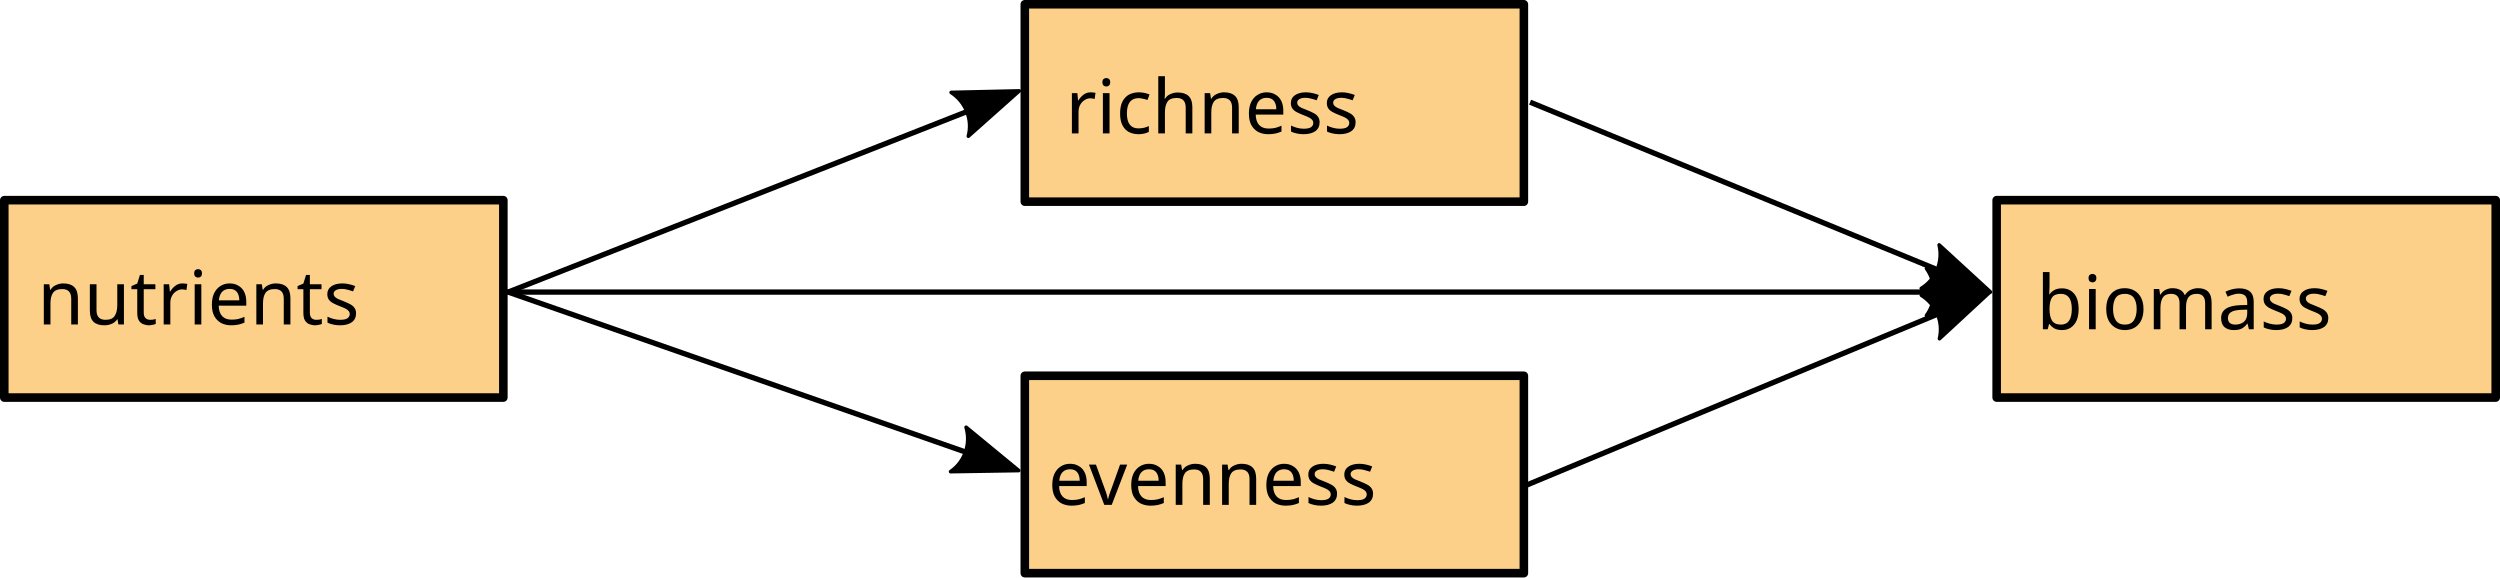
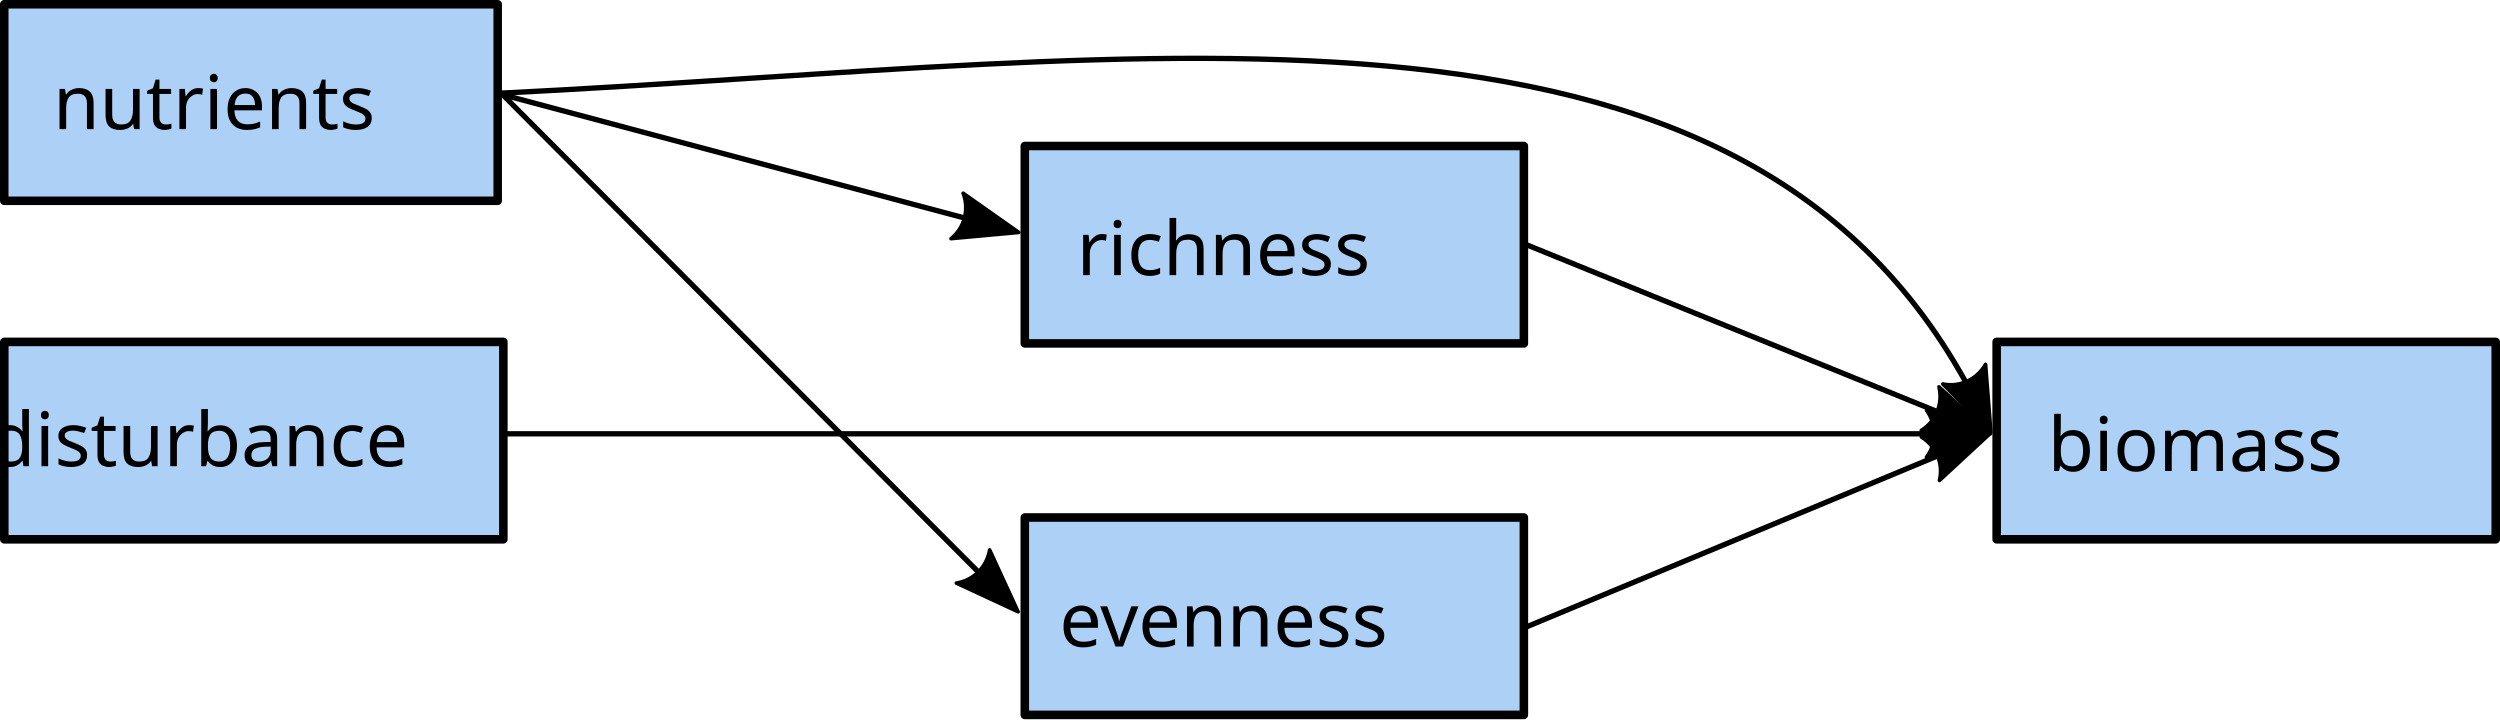
- <svg xmlns="http://www.w3.org/2000/svg" xmlns:xlink="http://www.w3.org/1999/xlink" width="235.031mm" height="54.288mm" viewBox="0 0 235.031 54.288" version="1.1" id="svg1051">
+ <svg xmlns="http://www.w3.org/2000/svg" xmlns:xlink="http://www.w3.org/1999/xlink" width="235.031mm" height="67.612mm" viewBox="0 0 235.031 67.612" version="1.1" id="svg1051">
  <defs id="defs1045">
    <marker orient="auto" refY="0" refX="0" id="marker7136" style="overflow:visible">
      <path id="path7134" style="fill:#000000;fill-opacity:1;fill-rule:evenodd;stroke:#000000;stroke-width:0.625;stroke-linejoin:round;stroke-opacity:1" d="M 8.719,4.034 -2.207,0.016 8.719,-4.002 c -1.745,2.372 -1.735,5.617 -6e-7,8.035 z" transform="matrix(-1.1,0,0,-1.1,-1.1,0)" />
    </marker>
    <marker style="overflow:visible" id="marker6374" refX="0" refY="0" orient="auto">
      <path transform="matrix(-1.1,0,0,-1.1,-1.1,0)" d="M 8.719,4.034 -2.207,0.016 8.719,-4.002 c -1.745,2.372 -1.735,5.617 -6e-7,8.035 z" style="fill:#000000;fill-opacity:1;fill-rule:evenodd;stroke:#000000;stroke-width:0.625;stroke-linejoin:round;stroke-opacity:1" id="path6372" />
    </marker>
    <marker orient="auto" refY="0" refX="0" id="marker13494" style="overflow:visible">
      <path id="path13492" style="fill:#000000;fill-opacity:1;fill-rule:evenodd;stroke:#000000;stroke-width:0.625;stroke-linejoin:round;stroke-opacity:1" d="M 8.719,4.034 -2.207,0.016 8.719,-4.002 c -1.745,2.372 -1.735,5.617 -6e-7,8.035 z" transform="matrix(-1.1,0,0,-1.1,-1.1,0)" />
-     </marker>
-     <marker style="overflow:visible" id="marker12636" refX="0" refY="0" orient="auto">
-       <path transform="matrix(-1.1,0,0,-1.1,-1.1,0)" d="M 8.719,4.034 -2.207,0.016 8.719,-4.002 c -1.745,2.372 -1.735,5.617 -6e-7,8.035 z" style="fill:#000000;fill-opacity:1;fill-rule:evenodd;stroke:#000000;stroke-width:0.625;stroke-linejoin:round;stroke-opacity:1" id="path12634" />
    </marker>
    <marker orient="auto" refY="0" refX="0" id="marker10895" style="overflow:visible">
      <path id="path10893" style="fill:#000000;fill-opacity:1;fill-rule:evenodd;stroke:#000000;stroke-width:0.625;stroke-linejoin:round;stroke-opacity:1" d="M 8.719,4.034 -2.207,0.016 8.719,-4.002 c -1.745,2.372 -1.735,5.617 -6e-7,8.035 z" transform="matrix(-1.1,0,0,-1.1,-1.1,0)" />
    </marker>
    <marker orient="auto" refY="0" refX="0" id="marker9641" style="overflow:visible">
      <path id="path9639" style="fill:#000000;fill-opacity:1;fill-rule:evenodd;stroke:#000000;stroke-width:0.625;stroke-linejoin:round;stroke-opacity:1" d="M 8.719,4.034 -2.207,0.016 8.719,-4.002 c -1.745,2.372 -1.735,5.617 -6e-7,8.035 z" transform="matrix(-1.1,0,0,-1.1,-1.1,0)" />
    </marker>
    <marker style="overflow:visible" id="marker7337" refX="0" refY="0" orient="auto">
      <path transform="matrix(-1.1,0,0,-1.1,-1.1,0)" d="M 8.719,4.034 -2.207,0.016 8.719,-4.002 c -1.745,2.372 -1.735,5.617 -6e-7,8.035 z" style="fill:#000000;fill-opacity:1;fill-rule:evenodd;stroke:#000000;stroke-width:0.625;stroke-linejoin:round;stroke-opacity:1" id="path7335" />
    </marker>
    <marker orient="auto" refY="0" refX="0" id="marker5663" style="overflow:visible">
      <path id="path5661" style="fill:#000000;fill-opacity:1;fill-rule:evenodd;stroke:#000000;stroke-width:0.625;stroke-linejoin:round;stroke-opacity:1" d="M 8.719,4.034 -2.207,0.016 8.719,-4.002 c -1.745,2.372 -1.735,5.617 -6e-7,8.035 z" transform="matrix(-1.1,0,0,-1.1,-1.1,0)" />
    </marker>
+     <marker style="overflow:visible" id="marker4379" refX="0" refY="0" orient="auto">
+       <path transform="matrix(-1.1,0,0,-1.1,-1.1,0)" d="M 8.719,4.034 -2.207,0.016 8.719,-4.002 c -1.745,2.372 -1.735,5.617 -6e-7,8.035 z" style="fill:#000000;fill-opacity:1;fill-rule:evenodd;stroke:#000000;stroke-width:0.625;stroke-linejoin:round;stroke-opacity:1" id="path4377" />
+     </marker>
    <marker orient="auto" refY="0" refX="0" id="marker3922" style="overflow:visible">
      <path id="path3920" style="fill:#000000;fill-opacity:1;fill-rule:evenodd;stroke:#000000;stroke-width:0.625;stroke-linejoin:round;stroke-opacity:1" d="M 8.719,4.034 -2.207,0.016 8.719,-4.002 c -1.745,2.372 -1.735,5.617 -6e-7,8.035 z" transform="matrix(-1.1,0,0,-1.1,-1.1,0)" />
    </marker>
    <marker style="overflow:visible" id="marker3418" refX="0" refY="0" orient="auto">
      <path transform="matrix(-1.1,0,0,-1.1,-1.1,0)" d="M 8.719,4.034 -2.207,0.016 8.719,-4.002 c -1.745,2.372 -1.735,5.617 -6e-7,8.035 z" style="fill:#000000;fill-opacity:1;fill-rule:evenodd;stroke:#000000;stroke-width:0.625;stroke-linejoin:round;stroke-opacity:1" id="path3416" />
    </marker>
-     <marker orient="auto" refY="0" refX="0" id="marker2932" style="overflow:visible">
-       <path id="path2930" style="fill:#000000;fill-opacity:1;fill-rule:evenodd;stroke:#000000;stroke-width:0.625;stroke-linejoin:round;stroke-opacity:1" d="M 8.719,4.034 -2.207,0.016 8.719,-4.002 c -1.745,2.372 -1.735,5.617 -6e-7,8.035 z" transform="matrix(-1.1,0,0,-1.1,-1.1,0)" />
+     <marker orient="auto" refY="0" refX="0" id="Arrow2Lend" style="overflow:visible">
+       <path id="path2173" style="fill:#000000;fill-opacity:1;fill-rule:evenodd;stroke:#000000;stroke-width:0.625;stroke-linejoin:round;stroke-opacity:1" d="M 8.719,4.034 -2.207,0.016 8.719,-4.002 c -1.745,2.372 -1.735,5.617 -6e-7,8.035 z" transform="matrix(-1.1,0,0,-1.1,-1.1,0)" />
    </marker>
    <marker orient="auto" refY="0" refX="0" id="marker2166" style="overflow:visible">
      <path id="path2164" style="fill:#000000;fill-opacity:1;fill-rule:evenodd;stroke:#000000;stroke-width:0.625;stroke-linejoin:round;stroke-opacity:1" d="M 8.719,4.034 -2.207,0.016 8.719,-4.002 c -1.745,2.372 -1.735,5.617 -6e-7,8.035 z" transform="matrix(-1.1,0,0,-1.1,-1.1,0)" />
    </marker>
    <marker orient="auto" refY="0" refX="0" id="marker2986" style="overflow:visible">
      <path id="path2984" style="fill:#000000;fill-opacity:1;fill-rule:evenodd;stroke:#000000;stroke-width:0.625;stroke-linejoin:round;stroke-opacity:1" d="M 8.719,4.034 -2.207,0.016 8.719,-4.002 c -1.745,2.372 -1.735,5.617 -6e-7,8.035 z" transform="matrix(-1.1,0,0,-1.1,-1.1,0)" />
    </marker>
    <marker style="overflow:visible" id="marker3700" refX="0" refY="0" orient="auto">
      <path transform="matrix(-1.1,0,0,-1.1,-1.1,0)" d="M 8.719,4.034 -2.207,0.016 8.719,-4.002 c -1.745,2.372 -1.735,5.617 -6e-7,8.035 z" style="fill:#000000;fill-opacity:1;fill-rule:evenodd;stroke:#000000;stroke-width:0.625;stroke-linejoin:round;stroke-opacity:1" id="path3698" />
    </marker>
    <marker orient="auto" refY="0" refX="0" id="marker2166-4" style="overflow:visible">
      <path id="path2164-9" style="fill:#000000;fill-opacity:1;fill-rule:evenodd;stroke:#000000;stroke-width:0.625;stroke-linejoin:round;stroke-opacity:1" d="M 8.719,4.034 -2.207,0.016 8.719,-4.002 c -1.745,2.372 -1.735,5.617 -6e-7,8.035 z" transform="matrix(-1.1,0,0,-1.1,-1.1,0)" />
    </marker>
    <marker orient="auto" refY="0" refX="0" id="marker2986-9" style="overflow:visible">
      <path id="path2984-3" style="fill:#000000;fill-opacity:1;fill-rule:evenodd;stroke:#000000;stroke-width:0.625;stroke-linejoin:round;stroke-opacity:1" d="M 8.719,4.034 -2.207,0.016 8.719,-4.002 c -1.745,2.372 -1.735,5.617 -6e-7,8.035 z" transform="matrix(-1.1,0,0,-1.1,-1.1,0)" />
    </marker>
    <marker style="overflow:visible" id="marker3700-6" refX="0" refY="0" orient="auto">
      <path transform="matrix(-1.1,0,0,-1.1,-1.1,0)" d="M 8.719,4.034 -2.207,0.016 8.719,-4.002 c -1.745,2.372 -1.735,5.617 -6e-7,8.035 z" style="fill:#000000;fill-opacity:1;fill-rule:evenodd;stroke:#000000;stroke-width:0.625;stroke-linejoin:round;stroke-opacity:1" id="path3698-0" />
    </marker>
  </defs>
-   <g id="layer1" transform="translate(-171.7132,-207.9026)">
-     <rect style="fill:#fcd088;fill-opacity:1;stroke:#000000;stroke-width:0.805;stroke-linecap:round;stroke-linejoin:round;stroke-miterlimit:10;stroke-dasharray:none;stroke-dashoffset:0;stroke-opacity:1;paint-order:normal" id="rect2098" width="46.918" height="18.558" x="359.424" y="226.721" />
-     <rect style="fill:#fcd088;fill-opacity:1;stroke:#000000;stroke-width:0.805;stroke-linecap:round;stroke-linejoin:round;stroke-miterlimit:10;stroke-dasharray:none;stroke-dashoffset:0;stroke-opacity:1;paint-order:normal" id="rect821" width="46.918" height="18.558" x="172.116" y="226.722" />
+   <g id="layer1" transform="translate(-171.7132,-194.5784)">
+     <rect style="fill:#add1f6;fill-opacity:1;stroke:#000000;stroke-width:0.805;stroke-linecap:round;stroke-linejoin:round;stroke-miterlimit:10;stroke-dasharray:none;stroke-dashoffset:0;stroke-opacity:1;paint-order:normal" id="rect2098" width="46.918" height="18.558" x="359.424" y="226.721" />
+     <rect style="fill:#add1f6;fill-opacity:1;stroke:#000000;stroke-width:0.805;stroke-linecap:round;stroke-linejoin:round;stroke-miterlimit:10;stroke-dasharray:none;stroke-dashoffset:0;stroke-opacity:1;paint-order:normal" id="rect821" width="46.918" height="18.558" x="172.116" y="226.722" />
+     <rect y="194.978" x="172.113" height="18.477" width="46.39" id="rect2934" style="fill:#add1f6;fill-opacity:1;stroke:#000000;stroke-width:0.799;stroke-linecap:round;stroke-linejoin:round;stroke-miterlimit:10;stroke-dasharray:none;stroke-dashoffset:0;stroke-opacity:1;paint-order:normal" />
    <flowRoot transform="matrix(3.779528,0,0,3.779528,-11.80915,9.646343)" xml:space="preserve" style="font-style:normal;font-variant:normal;font-weight:normal;font-stretch:normal;font-size:7.056px;line-height:1.25;font-family:sans-serif;-inkscape-font-specification:'sans-serif, Normal';font-variant-ligatures:normal;font-variant-caps:normal;font-variant-numeric:normal;font-feature-settings:normal;text-align:center;letter-spacing:0px;word-spacing:0px;writing-mode:lr-tb;text-anchor:middle;fill:#000000;fill-opacity:1;stroke:none;stroke-width:0.265" id="flowRoot2968">
      <flowRegion id="flowRegion2970" style="text-align:center;text-anchor:middle">
        <use x="0" y="0" xlink:href="#rect821" id="use2972" width="100%" height="100%" transform="matrix(0.2645833,0,0,0.2645833,3.124504,-2.552262)" />
      </flowRegion>
      <flowPara id="flowPara2974">above-ground biomass</flowPara>
    </flowRoot>
+     <flowRoot transform="matrix(3.779528,0,0,3.779528,-11.80915,9.646343)" xml:space="preserve" style="font-style:normal;font-variant:normal;font-weight:normal;font-stretch:normal;font-size:7.056px;line-height:1.25;font-family:sans-serif;-inkscape-font-specification:'sans-serif, Normal';font-variant-ligatures:normal;font-variant-caps:normal;font-variant-numeric:normal;font-feature-settings:normal;text-align:center;letter-spacing:0px;word-spacing:0px;writing-mode:lr-tb;text-anchor:middle;fill:#000000;fill-opacity:1;stroke:none;stroke-width:0.265" id="flowRoot4166">
+       <flowRegion id="flowRegion4168" style="text-align:center;text-anchor:middle">
+         <use x="0" y="0" xlink:href="#rect2934" id="use4170" width="100%" height="100%" transform="matrix(0.2645833,0,0,0.2645833,3.124504,-2.552262)" />
+       </flowRegion>
+       <flowPara id="flowPara4172">functional group</flowPara>
+     </flowRoot>
    <text xml:space="preserve" style="font-style:normal;font-variant:normal;font-weight:normal;font-stretch:normal;font-size:7.056px;line-height:1.25;font-family:sans-serif;-inkscape-font-specification:'sans-serif, Normal';font-variant-ligatures:normal;font-variant-caps:normal;font-variant-numeric:normal;font-feature-settings:normal;text-align:center;letter-spacing:0px;word-spacing:0px;writing-mode:lr-tb;text-anchor:middle;fill:#000000;fill-opacity:1;stroke:none;stroke-width:0.265" x="194.957" y="238.406" id="text2082">
-       <tspan id="tspan2080" x="194.957" y="238.406" style="stroke-width:0.265">nutrients</tspan>
+       <tspan id="tspan2080" x="194.957" y="238.406" style="stroke-width:0.265">disturbance</tspan>
    </text>
-     <text id="text2090" y="238.856" x="381.632" style="font-style:normal;font-variant:normal;font-weight:normal;font-stretch:normal;font-size:7.056px;line-height:1.25;font-family:sans-serif;-inkscape-font-specification:'sans-serif, Normal';font-variant-ligatures:normal;font-variant-caps:normal;font-variant-numeric:normal;font-feature-settings:normal;text-align:center;letter-spacing:0px;word-spacing:0px;writing-mode:lr-tb;text-anchor:middle;fill:#000000;fill-opacity:1;stroke:none;stroke-width:0.265" xml:space="preserve">
-       <tspan style="stroke-width:0.265" y="238.856" x="381.632" id="tspan2088">biomass</tspan>
+     <text id="text2086" y="206.717" x="196.434" style="font-style:normal;font-variant:normal;font-weight:normal;font-stretch:normal;font-size:7.056px;line-height:1.25;font-family:sans-serif;-inkscape-font-specification:'sans-serif, Normal';font-variant-ligatures:normal;font-variant-caps:normal;font-variant-numeric:normal;font-feature-settings:normal;text-align:center;letter-spacing:0px;word-spacing:0px;writing-mode:lr-tb;text-anchor:middle;fill:#000000;fill-opacity:1;stroke:none;stroke-width:0.265" xml:space="preserve">
+       <tspan style="stroke-width:0.265" y="206.717" x="196.434" id="tspan2084">nutrients</tspan>
    </text>
-     <rect y="208.305" x="268.058" height="18.558" width="46.918" id="rect2100" style="fill:#fcd088;fill-opacity:1;stroke:#000000;stroke-width:0.805;stroke-linecap:round;stroke-linejoin:round;stroke-miterlimit:10;stroke-dasharray:none;stroke-dashoffset:0;stroke-opacity:1;paint-order:normal" />
-     <text xml:space="preserve" style="font-style:normal;font-variant:normal;font-weight:normal;font-stretch:normal;font-size:7.056px;line-height:1.25;font-family:sans-serif;-inkscape-font-specification:'sans-serif, Normal';font-variant-ligatures:normal;font-variant-caps:normal;font-variant-numeric:normal;font-feature-settings:normal;text-align:center;letter-spacing:0px;word-spacing:0px;writing-mode:lr-tb;text-anchor:middle;fill:#000000;fill-opacity:1;stroke:none;stroke-width:0.265" x="290.266" y="220.44" id="text2104">
-       <tspan id="tspan2102" x="290.266" y="220.44" style="stroke-width:0.265">richness</tspan>
+     <text id="text2090" y="238.856" x="382.69" style="font-style:normal;font-variant:normal;font-weight:normal;font-stretch:normal;font-size:7.056px;line-height:1.25;font-family:sans-serif;-inkscape-font-specification:'sans-serif, Normal';font-variant-ligatures:normal;font-variant-caps:normal;font-variant-numeric:normal;font-feature-settings:normal;text-align:center;letter-spacing:0px;word-spacing:0px;writing-mode:lr-tb;text-anchor:middle;fill:#000000;fill-opacity:1;stroke:none;stroke-width:0.265" xml:space="preserve">
+       <tspan style="stroke-width:0.265" y="238.856" x="382.69" id="tspan2088">biomass</tspan>
    </text>
-     <rect style="fill:#fcd088;fill-opacity:1;stroke:#000000;stroke-width:0.805;stroke-linecap:round;stroke-linejoin:round;stroke-miterlimit:10;stroke-dasharray:none;stroke-dashoffset:0;stroke-opacity:1;paint-order:normal" id="rect2106" width="46.918" height="18.558" x="268.058" y="243.23" />
-     <text id="text2110" y="255.365" x="290.266" style="font-style:normal;font-variant:normal;font-weight:normal;font-stretch:normal;font-size:7.056px;line-height:1.25;font-family:sans-serif;-inkscape-font-specification:'sans-serif, Normal';font-variant-ligatures:normal;font-variant-caps:normal;font-variant-numeric:normal;font-feature-settings:normal;text-align:center;letter-spacing:0px;word-spacing:0px;writing-mode:lr-tb;text-anchor:middle;fill:#000000;fill-opacity:1;stroke:none;stroke-width:0.265" xml:space="preserve">
-       <tspan style="stroke-width:0.265" y="255.365" x="290.266" id="tspan2108">evenness</tspan>
+     <rect y="208.305" x="268.058" height="18.558" width="46.918" id="rect2100" style="fill:#add1f6;fill-opacity:1;stroke:#000000;stroke-width:0.805;stroke-linecap:round;stroke-linejoin:round;stroke-miterlimit:10;stroke-dasharray:none;stroke-dashoffset:0;stroke-opacity:1;paint-order:normal" />
+     <text xml:space="preserve" style="font-style:normal;font-variant:normal;font-weight:normal;font-stretch:normal;font-size:7.056px;line-height:1.25;font-family:sans-serif;-inkscape-font-specification:'sans-serif, Normal';font-variant-ligatures:normal;font-variant-caps:normal;font-variant-numeric:normal;font-feature-settings:normal;text-align:center;letter-spacing:0px;word-spacing:0px;writing-mode:lr-tb;text-anchor:middle;fill:#000000;fill-opacity:1;stroke:none;stroke-width:0.265" x="291.325" y="220.44" id="text2104">
+       <tspan id="tspan2102" x="291.325" y="220.44" style="stroke-width:0.265">richness</tspan>
    </text>
-     <path style="fill:none;stroke:#000000;stroke-width:0.5;stroke-linecap:butt;stroke-linejoin:miter;stroke-miterlimit:4;stroke-dasharray:none;stroke-opacity:1;marker-end:url(#marker2932)" d="m 219.489,235.362 47.431,-18.662" id="path2928" />
-     <path id="path3414" d="m 315.561,217.509 42.558,17.506" style="fill:none;stroke:#000000;stroke-width:0.5;stroke-linecap:butt;stroke-linejoin:miter;stroke-miterlimit:4;stroke-dasharray:none;stroke-opacity:1;marker-end:url(#marker3418)" />
+     <rect style="fill:#add1f6;fill-opacity:1;stroke:#000000;stroke-width:0.805;stroke-linecap:round;stroke-linejoin:round;stroke-miterlimit:10;stroke-dasharray:none;stroke-dashoffset:0;stroke-opacity:1;paint-order:normal" id="rect2106" width="46.918" height="18.558" x="268.058" y="243.23" />
+     <text id="text2110" y="255.365" x="291.325" style="font-style:normal;font-variant:normal;font-weight:normal;font-stretch:normal;font-size:7.056px;line-height:1.25;font-family:sans-serif;-inkscape-font-specification:'sans-serif, Normal';font-variant-ligatures:normal;font-variant-caps:normal;font-variant-numeric:normal;font-feature-settings:normal;text-align:center;letter-spacing:0px;word-spacing:0px;writing-mode:lr-tb;text-anchor:middle;fill:#000000;fill-opacity:1;stroke:none;stroke-width:0.265" xml:space="preserve">
+       <tspan style="stroke-width:0.265" y="255.365" x="291.325" id="tspan2108">evenness</tspan>
+     </text>
+     <path style="fill:none;stroke:#000000;stroke-width:0.5;stroke-linecap:butt;stroke-linejoin:miter;stroke-miterlimit:4;stroke-dasharray:none;stroke-opacity:1;marker-end:url(#Arrow2Lend)" d="m 218.733,203.417 48.12,12.849" id="path2150" />
+     <path id="path3414" d="m 315.027,217.509 43.092,17.506" style="fill:none;stroke:#000000;stroke-width:0.5;stroke-linecap:butt;stroke-linejoin:miter;stroke-miterlimit:4;stroke-dasharray:none;stroke-opacity:1;marker-end:url(#marker3418)" />
    <path style="fill:none;stroke:#000000;stroke-width:0.5;stroke-linecap:butt;stroke-linejoin:miter;stroke-miterlimit:4;stroke-dasharray:none;stroke-opacity:1;marker-end:url(#marker3922)" d="m 314.994,253.606 43.144,-17.946" id="path3918" />
-     <path id="path12632" d="m 219.489,235.362 47.365,16.567" style="fill:none;stroke:#000000;stroke-width:0.5;stroke-linecap:butt;stroke-linejoin:miter;stroke-miterlimit:4;stroke-dasharray:none;stroke-opacity:1;marker-end:url(#marker12636)" />
+     <path id="path4375" d="m 218.733,203.242 48.221,48.387" style="fill:none;stroke:#000000;stroke-width:0.5;stroke-linecap:butt;stroke-linejoin:miter;stroke-miterlimit:4;stroke-dasharray:none;stroke-opacity:1;marker-end:url(#marker4379)" />
    <path style="fill:none;stroke:#000000;stroke-width:0.5;stroke-linecap:butt;stroke-linejoin:miter;stroke-miterlimit:4;stroke-dasharray:none;stroke-opacity:1;marker-end:url(#marker13494)" d="m 219.289,235.362 h 138.884" id="path13490" />
-     <flowRoot xml:space="preserve" id="flowRoot76" style="font-style:normal;font-variant:normal;font-weight:normal;font-stretch:normal;font-size:26.667px;line-height:1.25;font-family:sans-serif;-inkscape-font-specification:'sans-serif, Normal';font-variant-ligatures:normal;font-variant-caps:normal;font-variant-numeric:normal;font-feature-settings:normal;text-align:center;letter-spacing:0px;word-spacing:0px;writing-mode:lr-tb;text-anchor:middle;fill:#000000;fill-opacity:1;stroke:none" transform="matrix(0.2645833,0,0,0.2645833,171.7132,194.5784)">
-       <flowRegion id="flowRegion78">
-         <rect id="rect80" width="205.061" height="96.975" x="-13.132" y="-14.169" />
-       </flowRegion>
-       <flowPara id="flowPara82" />
-     </flowRoot>
+     <path style="fill:none;stroke:#000000;stroke-width:0.5;stroke-linecap:butt;stroke-linejoin:miter;stroke-miterlimit:4;stroke-dasharray:none;stroke-opacity:1;marker-end:url(#marker6374)" d="m 218.642,203.343 c 62.581,-3.065 119.328,-13.585 139.954,31.274" id="path89" />
  </g>
</svg>
